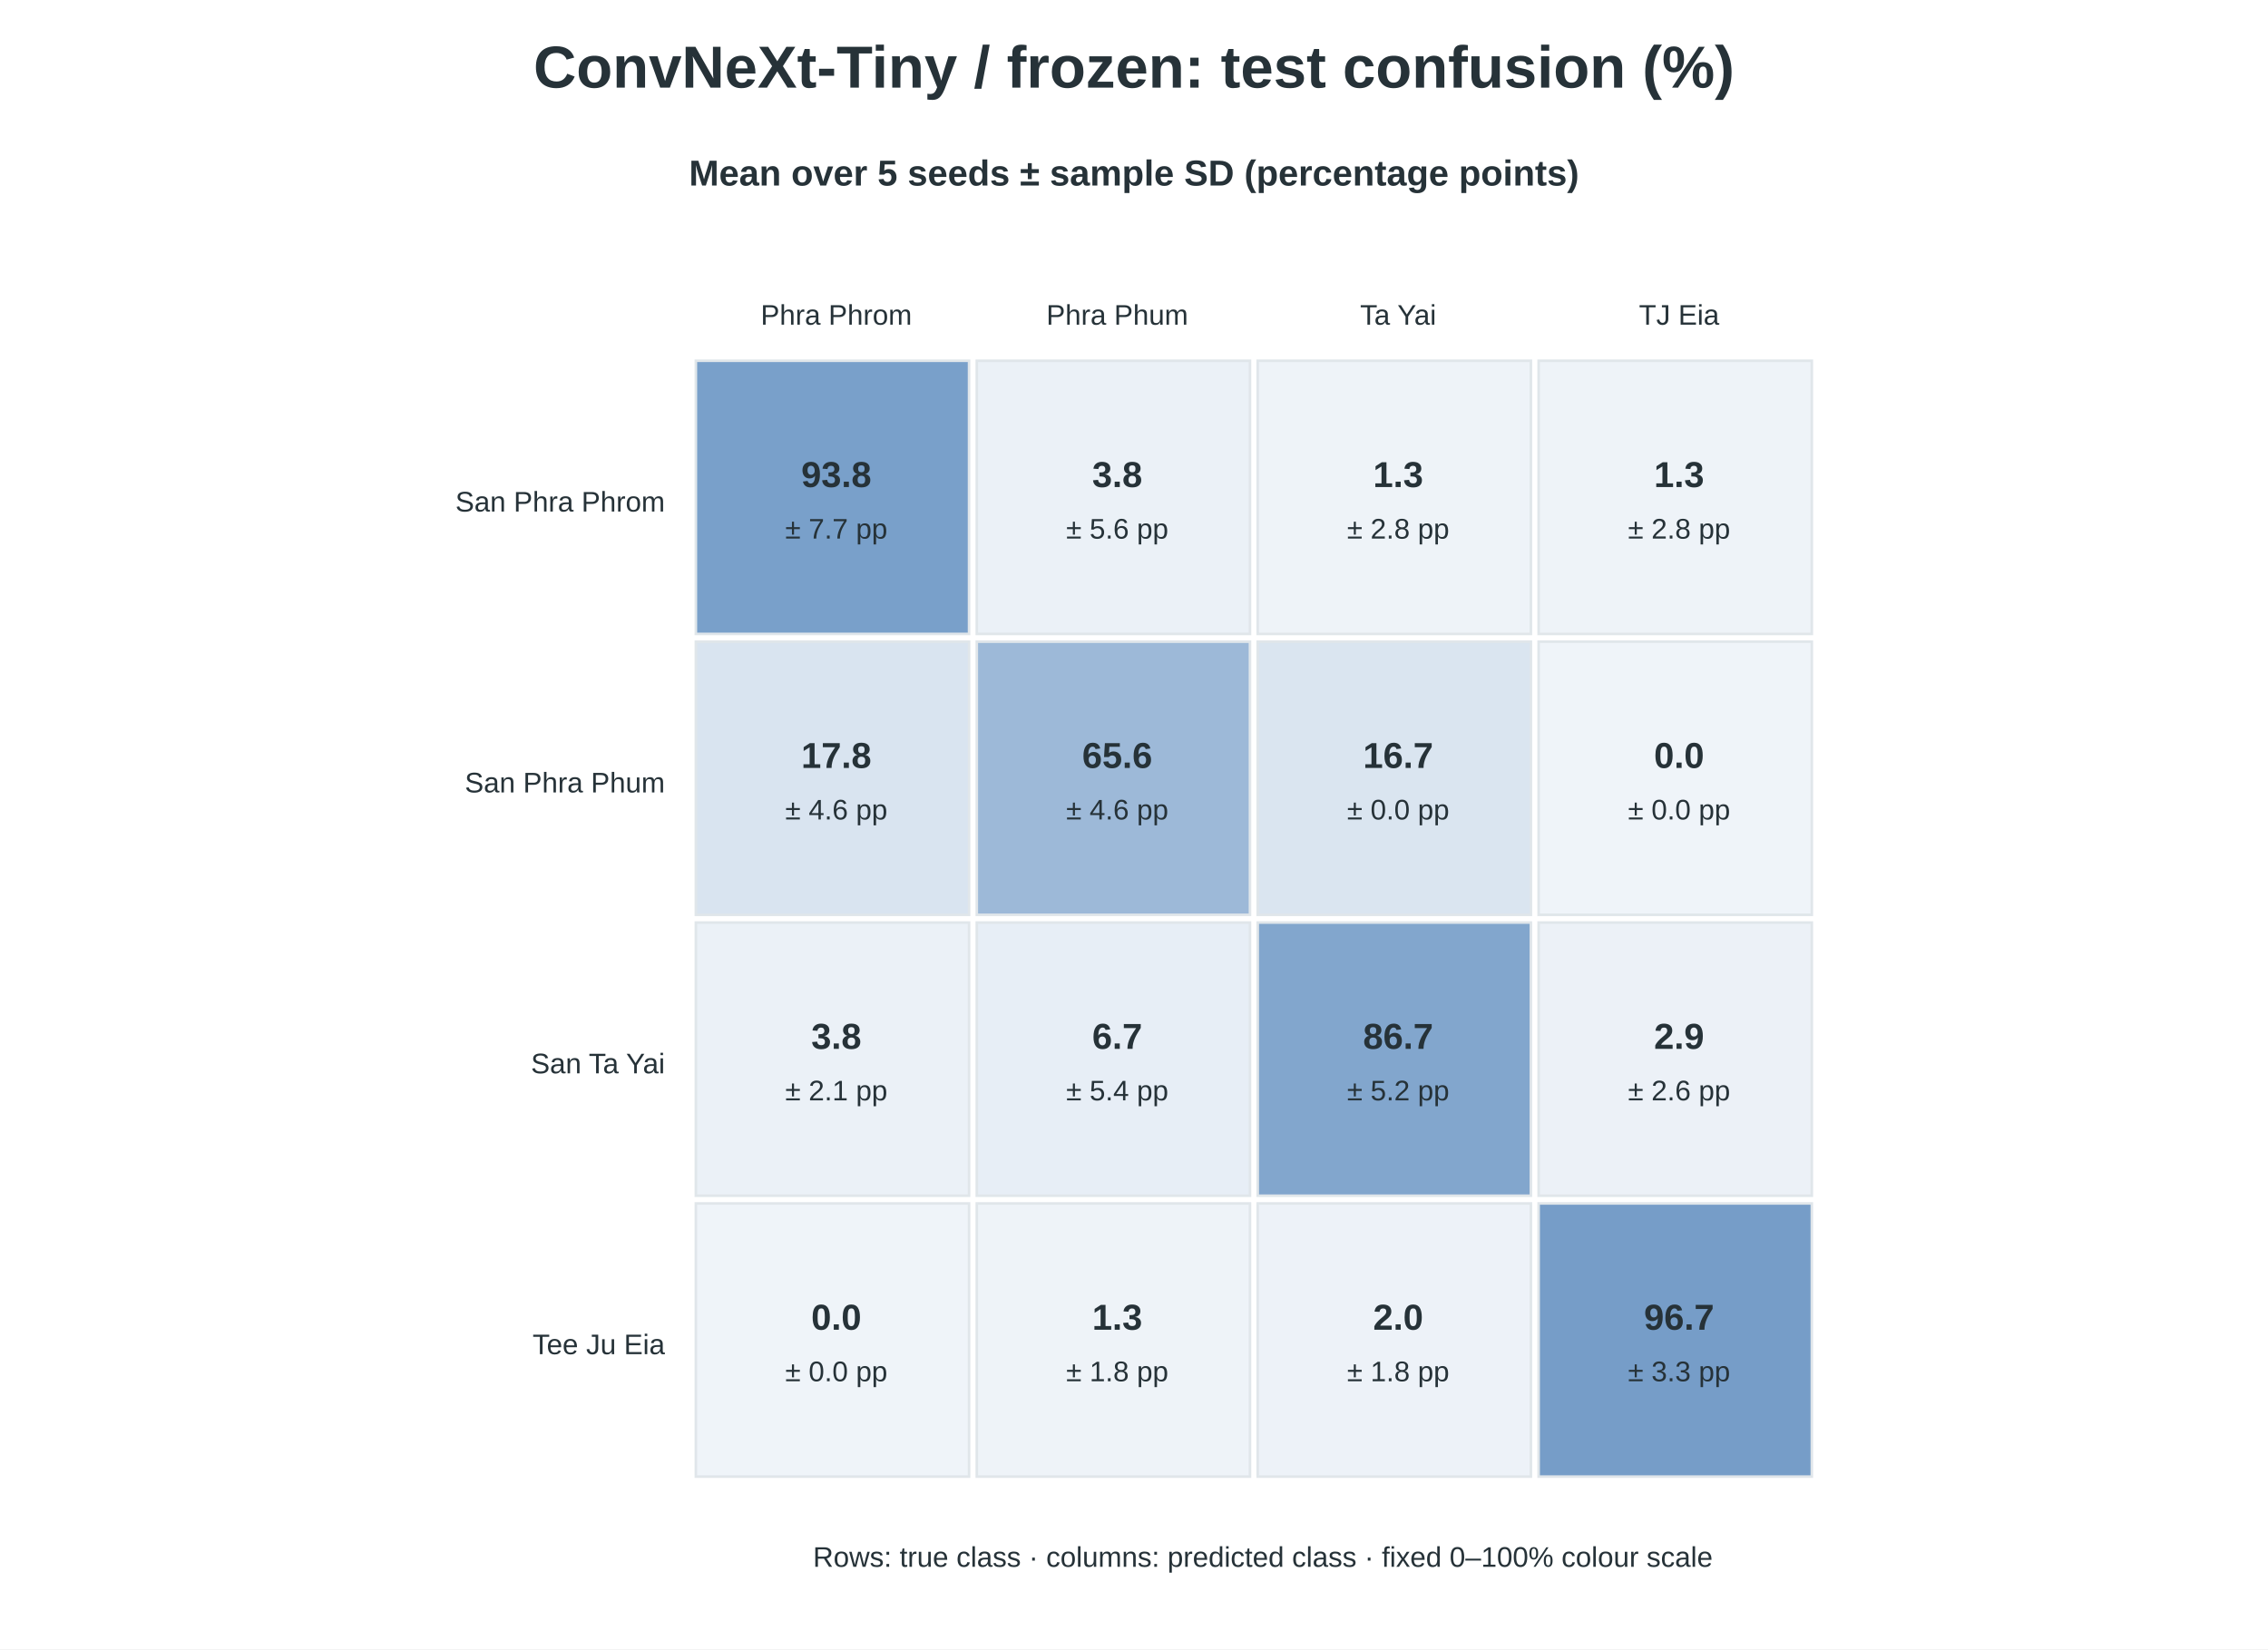
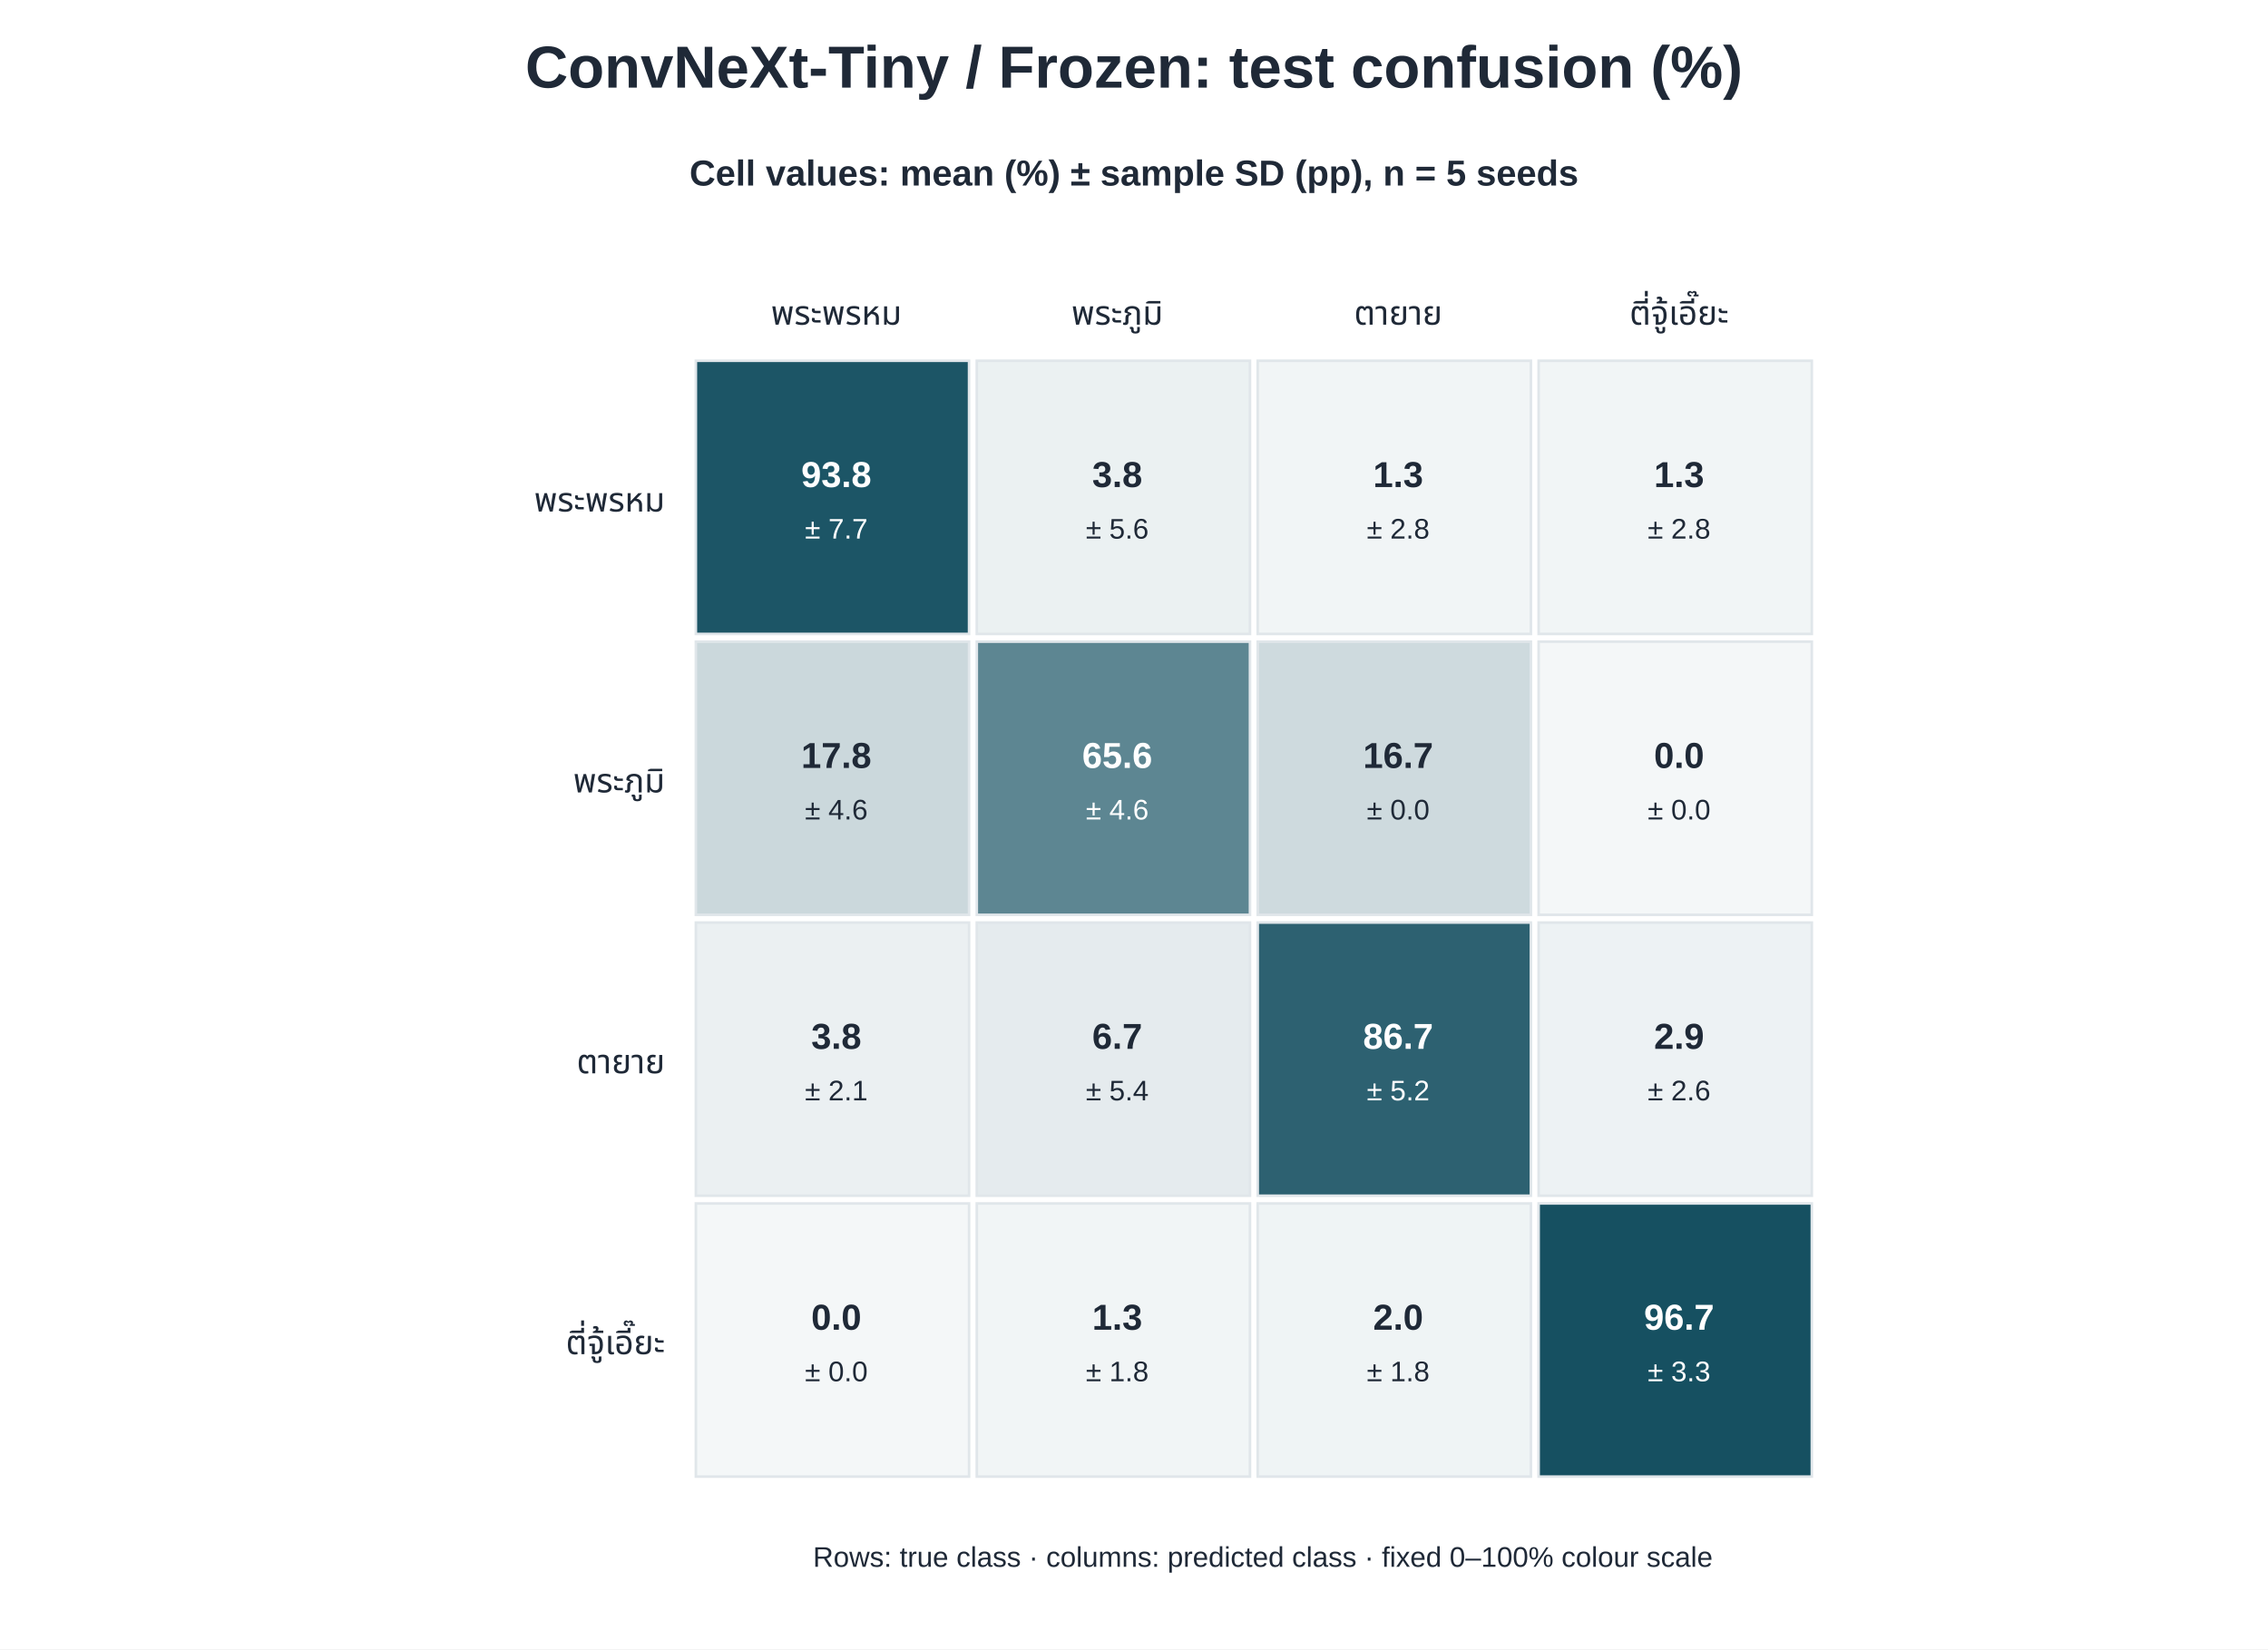
- <svg xmlns="http://www.w3.org/2000/svg" viewBox="0 0 880 640" role="img" aria-label="ConvNeXt-Tiny / frozen: test confusion (%)">
+ <svg xmlns="http://www.w3.org/2000/svg" viewBox="0 0 880 640" role="img" aria-label="ConvNeXt-Tiny / Frozen: test confusion (%)">
  <rect width="880" height="640" fill="white" />
-   <style>text{font-family:Arial,Helvetica,sans-serif;fill:#263238}.title{font-size:23px;font-weight:700}.sub{font-size:14px;font-weight:600}.label{font-size:13px}.small{font-size:11px}.axis{stroke:#87929b;stroke-width:1}.grid{stroke:#e7ebee;stroke-width:1}</style>
-   <text x="440" y="34" class="title" text-anchor="middle">ConvNeXt-Tiny / frozen: test confusion (%)</text>
-   <text x="440" y="72" class="sub" text-anchor="middle">Mean over 5 seeds ± sample SD (percentage points)</text>
-   <text x="324.5" y="126" class="small" text-anchor="middle">Phra Phrom</text>
-   <text x="258" y="198.5" class="small" text-anchor="end">San Phra Phrom</text>
-   <rect x="270" y="140" width="106" height="106" fill="rgb(121,160,202)" stroke="#e0e6ea" />
-   <text x="324.5" y="189" class="sub" text-anchor="middle">93.8</text>
-   <text x="324.5" y="209" class="small" text-anchor="middle">± 7.7 pp</text>
-   <rect x="379" y="140" width="106" height="106" fill="rgb(235,241,247)" stroke="#e0e6ea" />
+   <style>text{font-family:Arial,"Noto Sans Thai","Leelawadee UI",Tahoma,sans-serif;fill:#1F2937}.title{font-size:23px;font-weight:700}.sub{font-size:14px;font-weight:600}.label{font-size:13px}.small{font-size:11px}.axis{stroke-width:1}.grid{stroke:#E5E7EB;stroke-width:1}</style>
+   <text x="440" y="34" class="title" text-anchor="middle">ConvNeXt-Tiny / Frozen: test confusion (%)</text>
+   <text x="440" y="72" class="sub" text-anchor="middle">Cell values: mean (%) ± sample SD (pp), n = 5 seeds</text>
+   <text x="324.5" y="126" class="label" text-anchor="middle">พระพรหม</text>
+   <text x="258" y="198.5" class="label" text-anchor="end">พระพรหม</text>
+   <rect x="270" y="140" width="106" height="106" fill="rgb(28,85,102)" stroke="#e0e6ea" />
+   <text x="324.5" y="189" class="sub" text-anchor="middle" style="fill:white">93.8</text>
+   <text x="324.5" y="209" class="small" text-anchor="middle" style="fill:white">± 7.7</text>
+   <rect x="379" y="140" width="106" height="106" fill="rgb(235,241,242)" stroke="#e0e6ea" />
  <text x="433.5" y="189" class="sub" text-anchor="middle">3.8</text>
-   <text x="433.5" y="209" class="small" text-anchor="middle">± 5.6 pp</text>
-   <rect x="488" y="140" width="106" height="106" fill="rgb(238,243,248)" stroke="#e0e6ea" />
+   <text x="433.5" y="209" class="small" text-anchor="middle">± 5.6</text>
+   <rect x="488" y="140" width="106" height="106" fill="rgb(241,245,246)" stroke="#e0e6ea" />
  <text x="542.5" y="189" class="sub" text-anchor="middle">1.3</text>
-   <text x="542.5" y="209" class="small" text-anchor="middle">± 2.8 pp</text>
-   <rect x="597" y="140" width="106" height="106" fill="rgb(238,243,248)" stroke="#e0e6ea" />
+   <text x="542.5" y="209" class="small" text-anchor="middle">± 2.8</text>
+   <rect x="597" y="140" width="106" height="106" fill="rgb(241,245,246)" stroke="#e0e6ea" />
  <text x="651.5" y="189" class="sub" text-anchor="middle">1.3</text>
-   <text x="651.5" y="209" class="small" text-anchor="middle">± 2.8 pp</text>
-   <text x="433.5" y="126" class="small" text-anchor="middle">Phra Phum</text>
-   <text x="258" y="307.5" class="small" text-anchor="end">San Phra Phum</text>
-   <rect x="270" y="249" width="106" height="106" fill="rgb(217,228,240)" stroke="#e0e6ea" />
+   <text x="651.5" y="209" class="small" text-anchor="middle">± 2.8</text>
+   <text x="433.5" y="126" class="label" text-anchor="middle">พระภูมิ</text>
+   <text x="258" y="307.5" class="label" text-anchor="end">พระภูมิ</text>
+   <rect x="270" y="249" width="106" height="106" fill="rgb(203,216,220)" stroke="#e0e6ea" />
  <text x="324.5" y="298" class="sub" text-anchor="middle">17.8</text>
-   <text x="324.5" y="318" class="small" text-anchor="middle">± 4.6 pp</text>
-   <rect x="379" y="249" width="106" height="106" fill="rgb(157,185,216)" stroke="#e0e6ea" />
-   <text x="433.5" y="298" class="sub" text-anchor="middle">65.6</text>
-   <text x="433.5" y="318" class="small" text-anchor="middle">± 4.6 pp</text>
-   <rect x="488" y="249" width="106" height="106" fill="rgb(218,229,240)" stroke="#e0e6ea" />
+   <text x="324.5" y="318" class="small" text-anchor="middle">± 4.6</text>
+   <rect x="379" y="249" width="106" height="106" fill="rgb(93,134,146)" stroke="#e0e6ea" />
+   <text x="433.5" y="298" class="sub" text-anchor="middle" style="fill:white">65.6</text>
+   <text x="433.5" y="318" class="small" text-anchor="middle" style="fill:white">± 4.6</text>
+   <rect x="488" y="249" width="106" height="106" fill="rgb(206,218,222)" stroke="#e0e6ea" />
  <text x="542.5" y="298" class="sub" text-anchor="middle">16.7</text>
-   <text x="542.5" y="318" class="small" text-anchor="middle">± 0.0 pp</text>
-   <rect x="597" y="249" width="106" height="106" fill="rgb(239,244,249)" stroke="#e0e6ea" />
+   <text x="542.5" y="318" class="small" text-anchor="middle">± 0.0</text>
+   <rect x="597" y="249" width="106" height="106" fill="rgb(244,247,248)" stroke="#e0e6ea" />
  <text x="651.5" y="298" class="sub" text-anchor="middle">0.0</text>
-   <text x="651.5" y="318" class="small" text-anchor="middle">± 0.0 pp</text>
-   <text x="542.5" y="126" class="small" text-anchor="middle">Ta Yai</text>
-   <text x="258" y="416.5" class="small" text-anchor="end">San Ta Yai</text>
-   <rect x="270" y="358" width="106" height="106" fill="rgb(235,241,247)" stroke="#e0e6ea" />
+   <text x="651.5" y="318" class="small" text-anchor="middle">± 0.0</text>
+   <text x="542.5" y="126" class="label" text-anchor="middle">ตายาย</text>
+   <text x="258" y="416.5" class="label" text-anchor="end">ตายาย</text>
+   <rect x="270" y="358" width="106" height="106" fill="rgb(235,240,242)" stroke="#e0e6ea" />
  <text x="324.5" y="407" class="sub" text-anchor="middle">3.8</text>
-   <text x="324.5" y="427" class="small" text-anchor="middle">± 2.1 pp</text>
-   <rect x="379" y="358" width="106" height="106" fill="rgb(231,238,246)" stroke="#e0e6ea" />
+   <text x="324.5" y="427" class="small" text-anchor="middle">± 2.1</text>
+   <rect x="379" y="358" width="106" height="106" fill="rgb(229,235,238)" stroke="#e0e6ea" />
  <text x="433.5" y="407" class="sub" text-anchor="middle">6.7</text>
-   <text x="433.5" y="427" class="small" text-anchor="middle">± 5.4 pp</text>
-   <rect x="488" y="358" width="106" height="106" fill="rgb(130,166,205)" stroke="#e0e6ea" />
-   <text x="542.5" y="407" class="sub" text-anchor="middle">86.7</text>
-   <text x="542.5" y="427" class="small" text-anchor="middle">± 5.2 pp</text>
-   <rect x="597" y="358" width="106" height="106" fill="rgb(236,241,247)" stroke="#e0e6ea" />
+   <text x="433.5" y="427" class="small" text-anchor="middle">± 5.4</text>
+   <rect x="488" y="358" width="106" height="106" fill="rgb(45,97,113)" stroke="#e0e6ea" />
+   <text x="542.5" y="407" class="sub" text-anchor="middle" style="fill:white">86.7</text>
+   <text x="542.5" y="427" class="small" text-anchor="middle" style="fill:white">± 5.2</text>
+   <rect x="597" y="358" width="106" height="106" fill="rgb(237,242,244)" stroke="#e0e6ea" />
  <text x="651.5" y="407" class="sub" text-anchor="middle">2.9</text>
-   <text x="651.5" y="427" class="small" text-anchor="middle">± 2.6 pp</text>
-   <text x="651.5" y="126" class="small" text-anchor="middle">TJ Eia</text>
-   <text x="258" y="525.5" class="small" text-anchor="end">Tee Ju Eia</text>
-   <rect x="270" y="467" width="106" height="106" fill="rgb(239,244,249)" stroke="#e0e6ea" />
+   <text x="651.5" y="427" class="small" text-anchor="middle">± 2.6</text>
+   <text x="651.5" y="126" class="label" text-anchor="middle">ตี่จู้เอี๊ยะ</text>
+   <text x="258" y="525.5" class="label" text-anchor="end">ตี่จู้เอี๊ยะ</text>
+   <rect x="270" y="467" width="106" height="106" fill="rgb(244,247,248)" stroke="#e0e6ea" />
  <text x="324.5" y="516" class="sub" text-anchor="middle">0.0</text>
-   <text x="324.5" y="536" class="small" text-anchor="middle">± 0.0 pp</text>
-   <rect x="379" y="467" width="106" height="106" fill="rgb(238,243,248)" stroke="#e0e6ea" />
+   <text x="324.5" y="536" class="small" text-anchor="middle">± 0.0</text>
+   <rect x="379" y="467" width="106" height="106" fill="rgb(241,245,246)" stroke="#e0e6ea" />
  <text x="433.5" y="516" class="sub" text-anchor="middle">1.3</text>
-   <text x="433.5" y="536" class="small" text-anchor="middle">± 1.8 pp</text>
-   <rect x="488" y="467" width="106" height="106" fill="rgb(237,242,248)" stroke="#e0e6ea" />
+   <text x="433.5" y="536" class="small" text-anchor="middle">± 1.8</text>
+   <rect x="488" y="467" width="106" height="106" fill="rgb(239,244,245)" stroke="#e0e6ea" />
  <text x="542.5" y="516" class="sub" text-anchor="middle">2.0</text>
-   <text x="542.5" y="536" class="small" text-anchor="middle">± 1.8 pp</text>
-   <rect x="597" y="467" width="106" height="106" fill="rgb(118,157,200)" stroke="#e0e6ea" />
-   <text x="651.5" y="516" class="sub" text-anchor="middle">96.7</text>
-   <text x="651.5" y="536" class="small" text-anchor="middle">± 3.3 pp</text>
+   <text x="542.5" y="536" class="small" text-anchor="middle">± 1.8</text>
+   <rect x="597" y="467" width="106" height="106" fill="rgb(22,80,97)" stroke="#e0e6ea" />
+   <text x="651.5" y="516" class="sub" text-anchor="middle" style="fill:white">96.7</text>
+   <text x="651.5" y="536" class="small" text-anchor="middle" style="fill:white">± 3.3</text>
  <text x="490" y="608" class="small" text-anchor="middle">Rows: true class · columns: predicted class · fixed 0–100% colour scale</text>
</svg>
